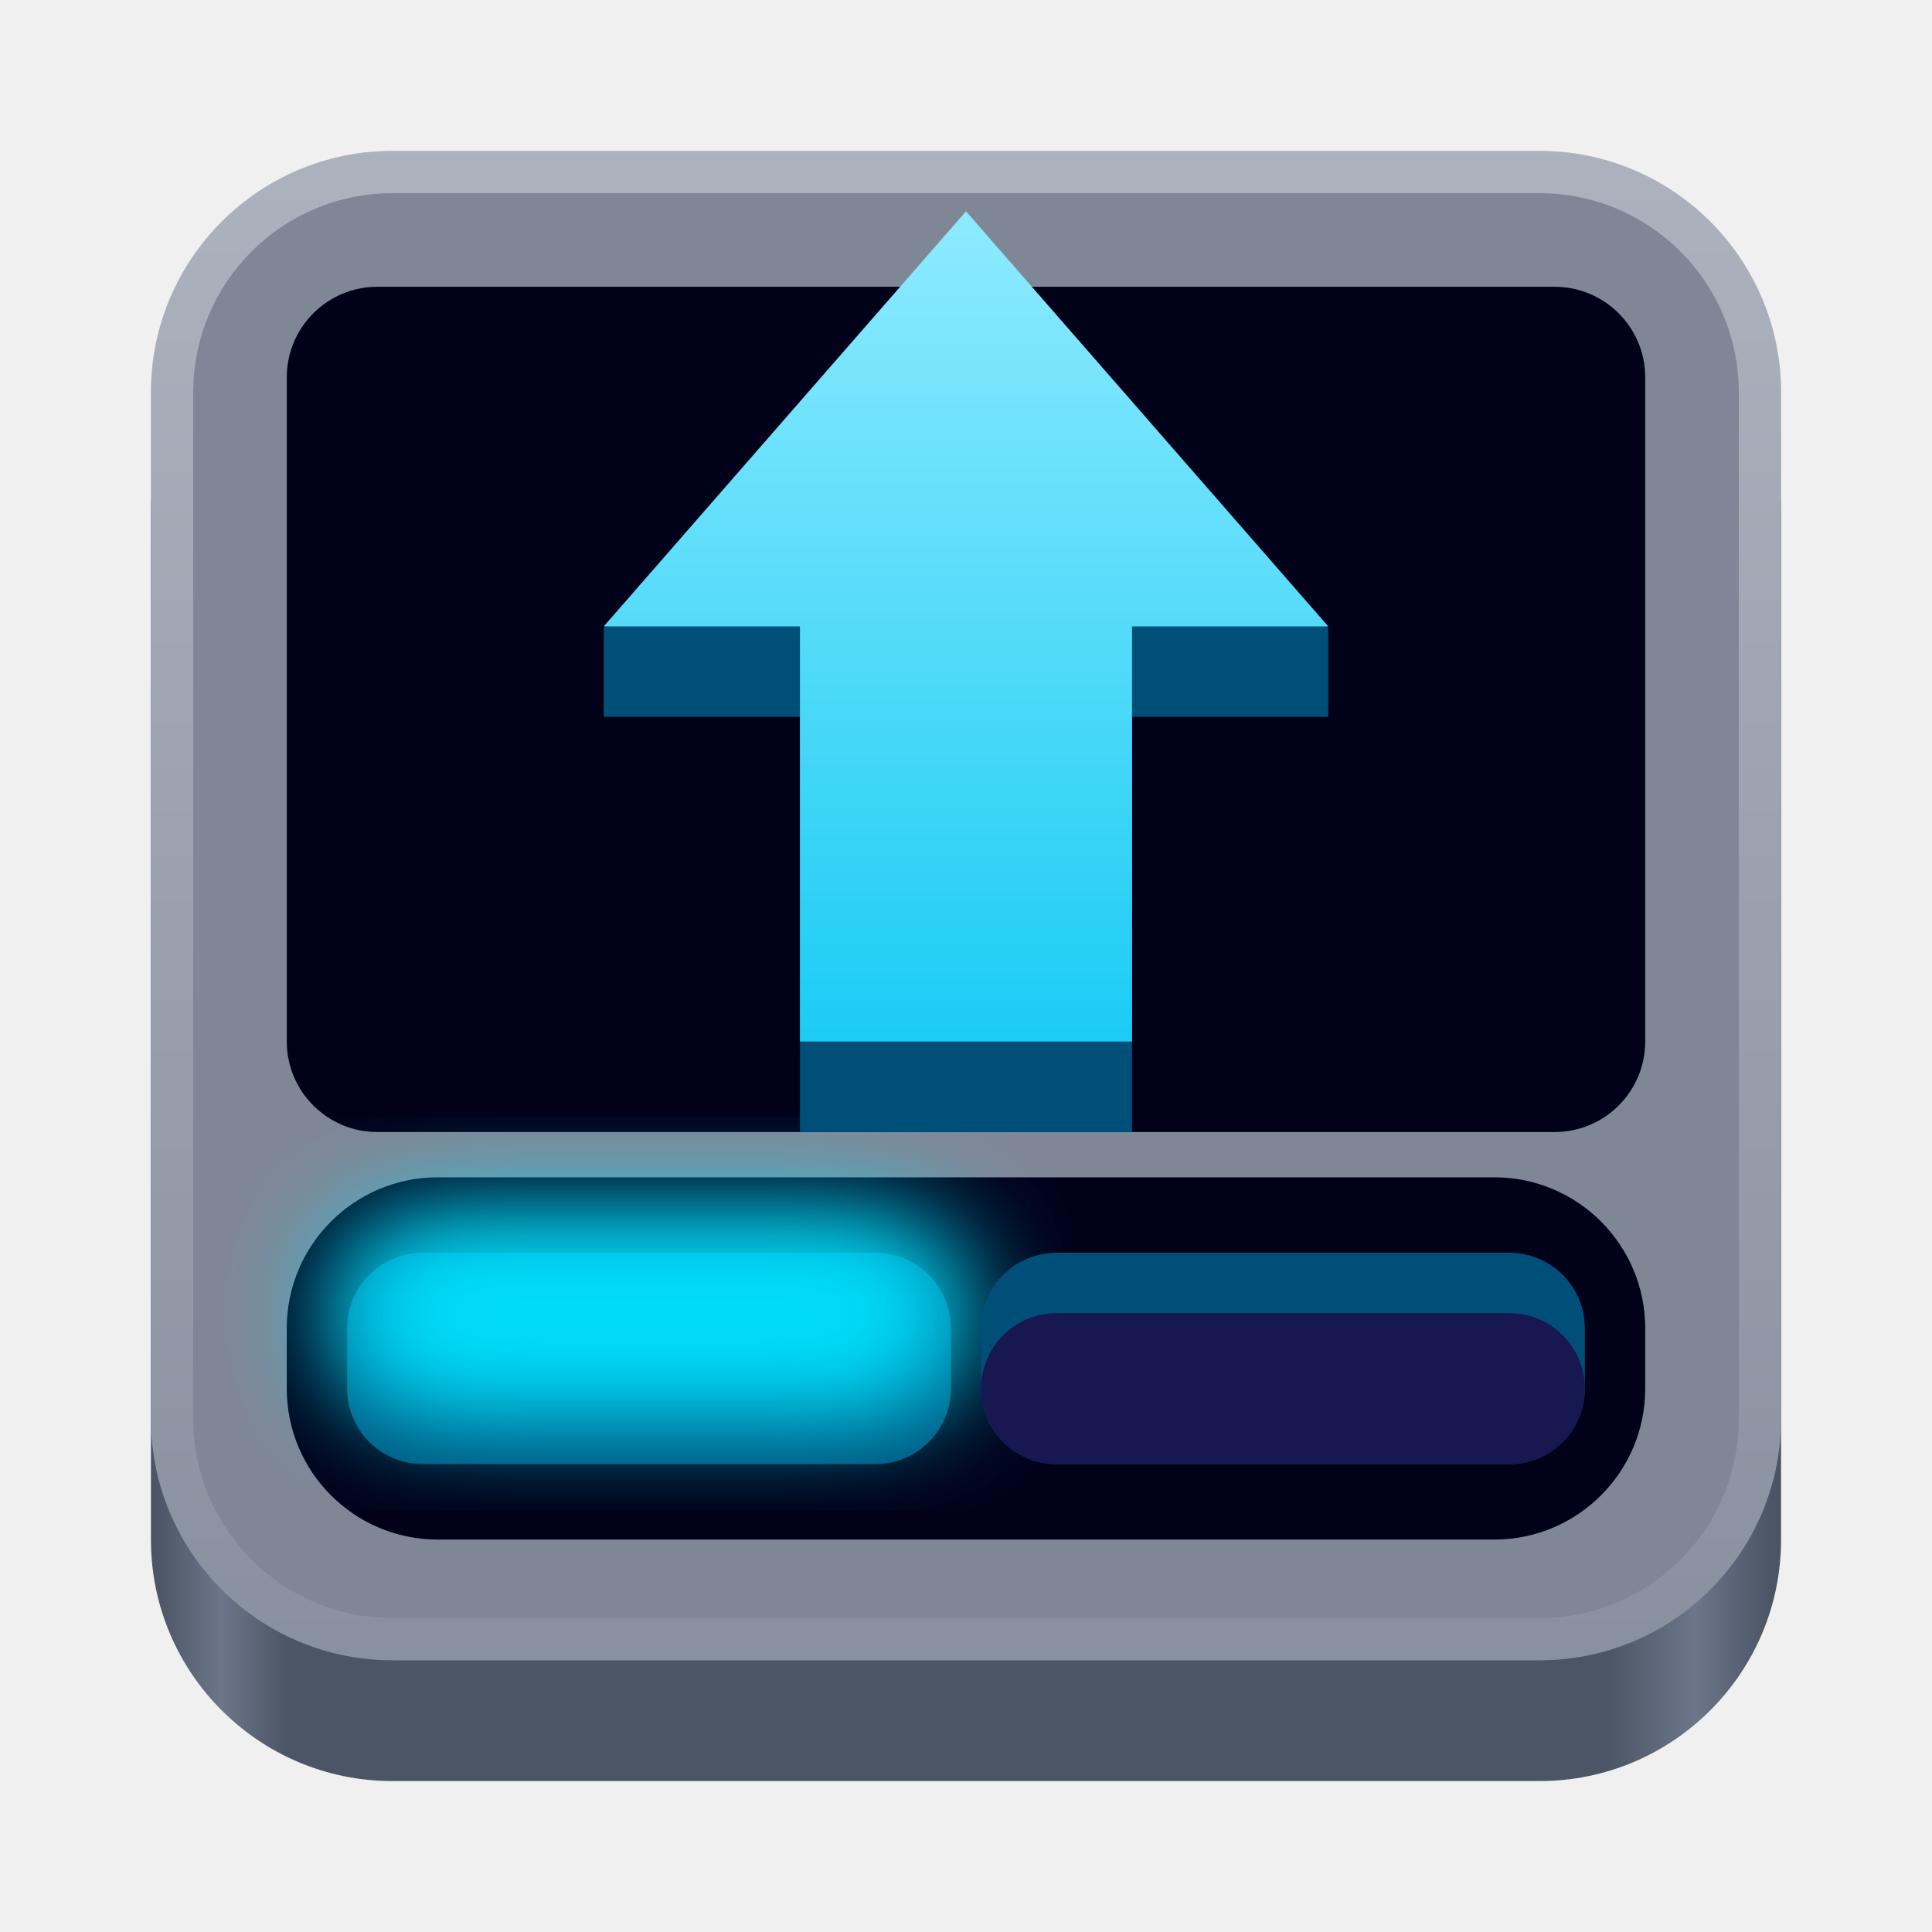
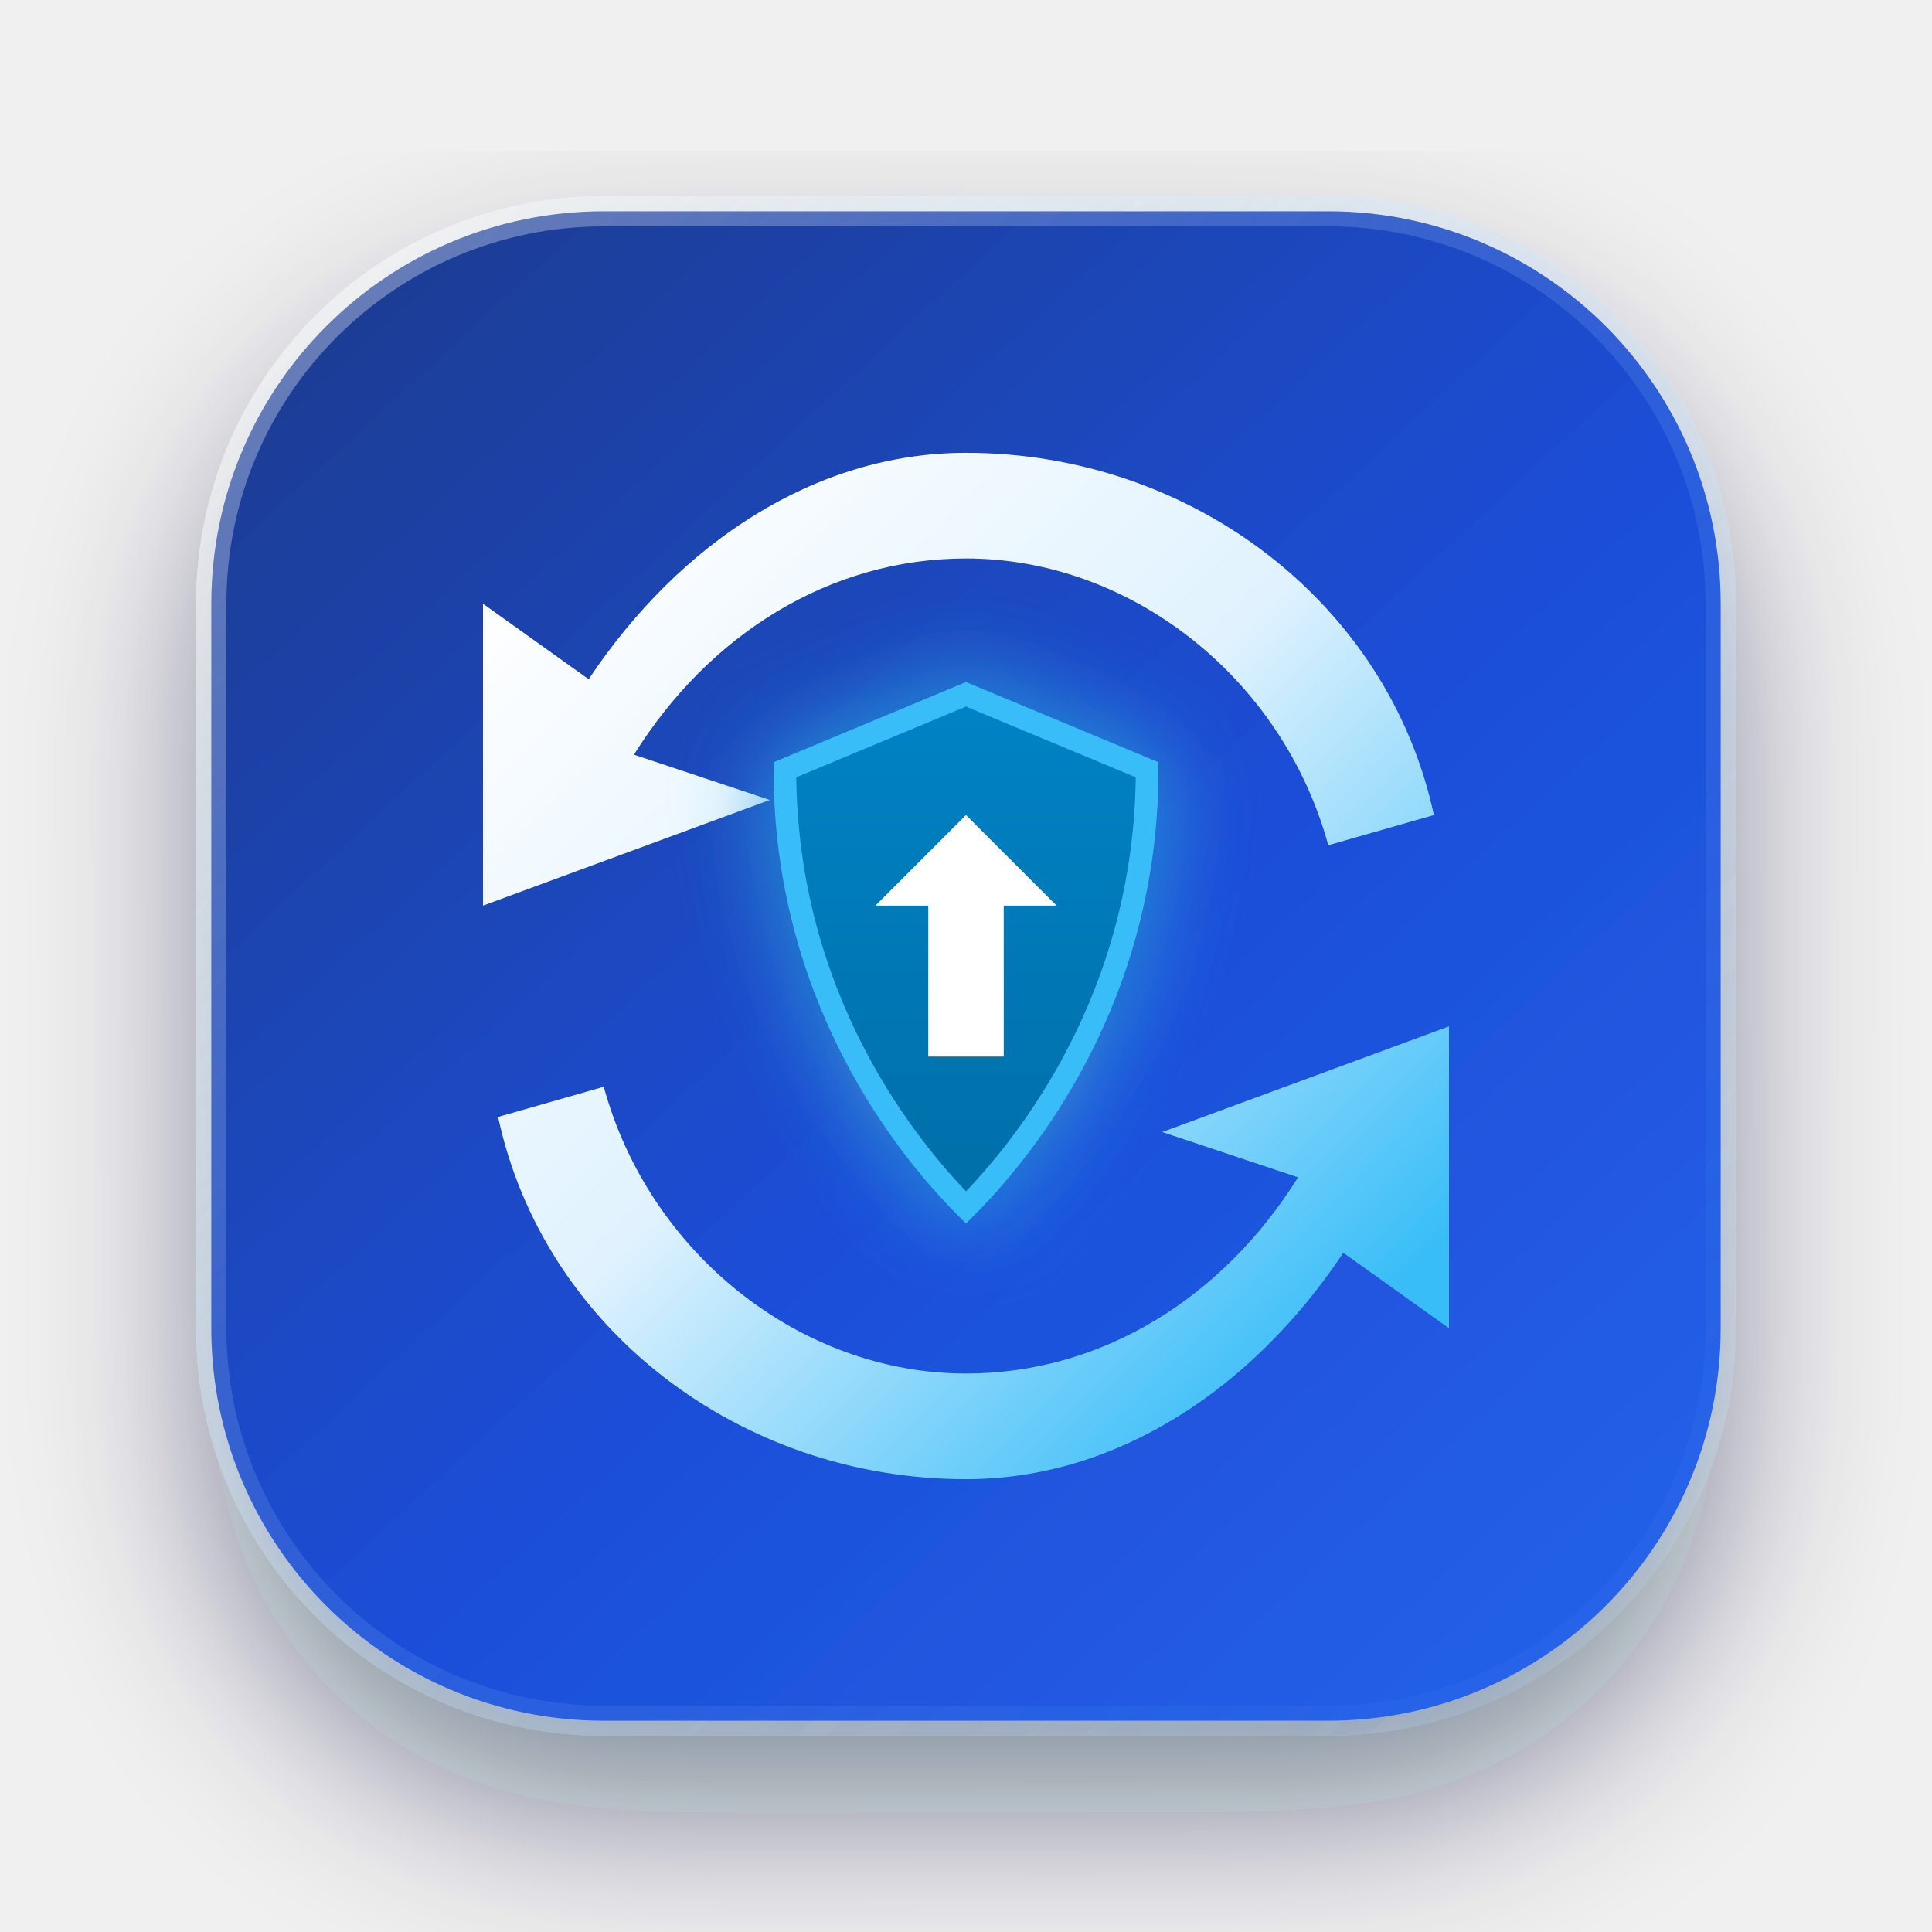
- <svg xmlns="http://www.w3.org/2000/svg" width="64" height="64" viewBox="0 0 64 64" fill="none">
-   <rect x="5" y="9" width="54" height="50" rx="8" fill="url(#paint0_linear_2689_60595)" />
-   <rect x="5" y="5" width="54" height="50" rx="8" fill="#7F8797" />
-   <rect x="9.5" y="9.5" width="45" height="28" rx="3" fill="#01011A" />
-   <rect width="45" height="12" rx="5" transform="matrix(1 0 0 -1 9.49988 51)" fill="#01011A" />
-   <rect x="5.7" y="5.7" width="52.6" height="48.6" rx="7.3" stroke="url(#paint1_linear_2689_60595)" stroke-width="1.4" style="mix-blend-mode:soft-light" />
-   <rect x="11.5" y="41.5" width="20" height="7" rx="2.5" fill="#004F78" />
-   <g filter="url(#filter0_f_2689_60595)">
-     <rect x="11.5" y="41" width="20" height="5" rx="2.5" fill="#00E1FF" />
+ <svg xmlns="http://www.w3.org/2000/svg" width="128" height="128" viewBox="0 0 128 128" fill="none">
+   <defs>
+     <linearGradient id="pars_bg" x1="16" y1="12" x2="112" y2="116" gradientUnits="userSpaceOnUse">
+       <stop offset="0%" stop-color="#1e3a8a" />
+       <stop offset="55%" stop-color="#1d4ed8" />
+       <stop offset="100%" stop-color="#2563eb" />
+     </linearGradient>
+     <linearGradient id="pars_border" x1="20" y1="16" x2="108" y2="112" gradientUnits="userSpaceOnUse">
+       <stop offset="0%" stop-color="#ffffff" stop-opacity="0.35" />
+       <stop offset="50%" stop-color="#93c5fd" stop-opacity="0.15" />
+       <stop offset="100%" stop-color="#60a5fa" stop-opacity="0.05" />
+     </linearGradient>
+     <linearGradient id="pars_arrow1" x1="38" y1="32" x2="92" y2="86" gradientUnits="userSpaceOnUse">
+       <stop offset="0%" stop-color="#ffffff" />
+       <stop offset="50%" stop-color="#e0f2fe" />
+       <stop offset="100%" stop-color="#38bdf8" />
+     </linearGradient>
+     <linearGradient id="pars_shield_grad" x1="64" y1="44" x2="64" y2="88" gradientUnits="userSpaceOnUse">
+       <stop offset="0%" stop-color="#0284c7" />
+       <stop offset="100%" stop-color="#0369a1" />
+     </linearGradient>
+     <filter id="drop_shadow" x="0" y="4" width="128" height="124" filterUnits="userSpaceOnUse">
+       <feDropShadow dx="0" dy="6" stdDeviation="6" flood-color="#0b1e3b" flood-opacity="0.45" />
+     </filter>
+     <filter id="glow" x="20" y="20" width="88" height="88" filterUnits="userSpaceOnUse">
+       <feGaussianBlur stdDeviation="3" result="blur" />
+       <feComposite in="SourceGraphic" in2="blur" operator="over" />
+     </filter>
+   </defs>
+   <g filter="url(#drop_shadow)">
+     <rect x="14" y="14" width="100" height="100" rx="26" fill="url(#pars_bg)" />
+     <rect x="14" y="14" width="100" height="100" rx="26" stroke="url(#pars_border)" stroke-width="2" />
  </g>
-   <g filter="url(#filter1_f_2689_60595)">
-     <rect x="11.5" y="41" width="20" height="5" rx="2.5" fill="#00E1FF" />
+   <path d="M64 30 C 79 30, 92 40, 95 54 L 88 56 C 85 45, 75 37, 64 37 C 55 37, 47 42, 42 50 L 51 53 L 32 60 L 32 40 L 39 45 C 45 36, 54 30, 64 30 Z" fill="url(#pars_arrow1)" />
+   <path d="M64 98 C 49 98, 36 88, 33 74 L 40 72 C 43 83, 53 91, 64 91 C 73 91, 81 86, 86 78 L 77 75 L 96 68 L 96 88 L 89 83 C 83 92, 74 98, 64 98 Z" fill="url(#pars_arrow1)" />
+   <g filter="url(#glow)">
+     <path d="M64 46 L76 51 C76 66, 68 76, 64 80 C60 76, 52 66, 52 51 Z" fill="url(#pars_shield_grad)" stroke="#38bdf8" stroke-width="1.5" />
+     <path d="M64 54 L58 60 L61.5 60 L61.5 70 L66.5 70 L66.5 60 L70 60 Z" fill="#ffffff" />
  </g>
-   <rect x="32.5" y="41.5" width="20" height="7" rx="2.5" fill="#004F78" />
-   <rect x="32.5" y="43.5" width="20" height="5" rx="2.5" fill="#171751" />
-   <path d="M26.5 23.746H20V20.798L32 9.5L44 20.798V23.746H37.5V37.5H26.5V23.746Z" fill="#004F78" />
-   <path d="M20 20.75L32 7L44 20.75H37.5V34.5H26.5V20.75H20Z" fill="url(#paint2_linear_2689_60595)" />
-   <defs>
-     <filter id="filter0_f_2689_60595" x="7.5" y="37" width="28" height="13" filterUnits="userSpaceOnUse" color-interpolation-filters="sRGB">
-       <feFlood flood-opacity="0" result="BackgroundImageFix" />
-       <feBlend mode="normal" in="SourceGraphic" in2="BackgroundImageFix" result="shape" />
-       <feGaussianBlur stdDeviation="2" result="effect1_foregroundBlur_2689_60595" />
-     </filter>
-     <filter id="filter1_f_2689_60595" x="7.5" y="37" width="28" height="13" filterUnits="userSpaceOnUse" color-interpolation-filters="sRGB">
-       <feFlood flood-opacity="0" result="BackgroundImageFix" />
-       <feBlend mode="normal" in="SourceGraphic" in2="BackgroundImageFix" result="shape" />
-       <feGaussianBlur stdDeviation="2" result="effect1_foregroundBlur_2689_60595" />
-     </filter>
-     <linearGradient id="paint0_linear_2689_60595" x1="5.133" y1="58.167" x2="58.641" y2="58.167" gradientUnits="userSpaceOnUse">
-       <stop stop-color="#4C5565" />
-       <stop offset="0.041" stop-color="#6B768A" />
-       <stop offset="0.082" stop-color="#4C5565" />
-       <stop offset="0.899" stop-color="#4C5565" />
-       <stop offset="0.953" stop-color="#6B768A" />
-       <stop offset="1" stop-color="#4C5565" />
-     </linearGradient>
-     <linearGradient id="paint1_linear_2689_60595" x1="32" y1="1" x2="32" y2="61" gradientUnits="userSpaceOnUse">
-       <stop stop-color="white" stop-opacity="0.9" />
-       <stop offset="1" stop-color="white" stop-opacity="0.1" />
-     </linearGradient>
-     <linearGradient id="paint2_linear_2689_60595" x1="32" y1="6.509" x2="32" y2="34.5" gradientUnits="userSpaceOnUse">
-       <stop stop-color="#90EBFF" />
-       <stop offset="1" stop-color="#1BCCF4" />
-     </linearGradient>
-   </defs>
</svg>
